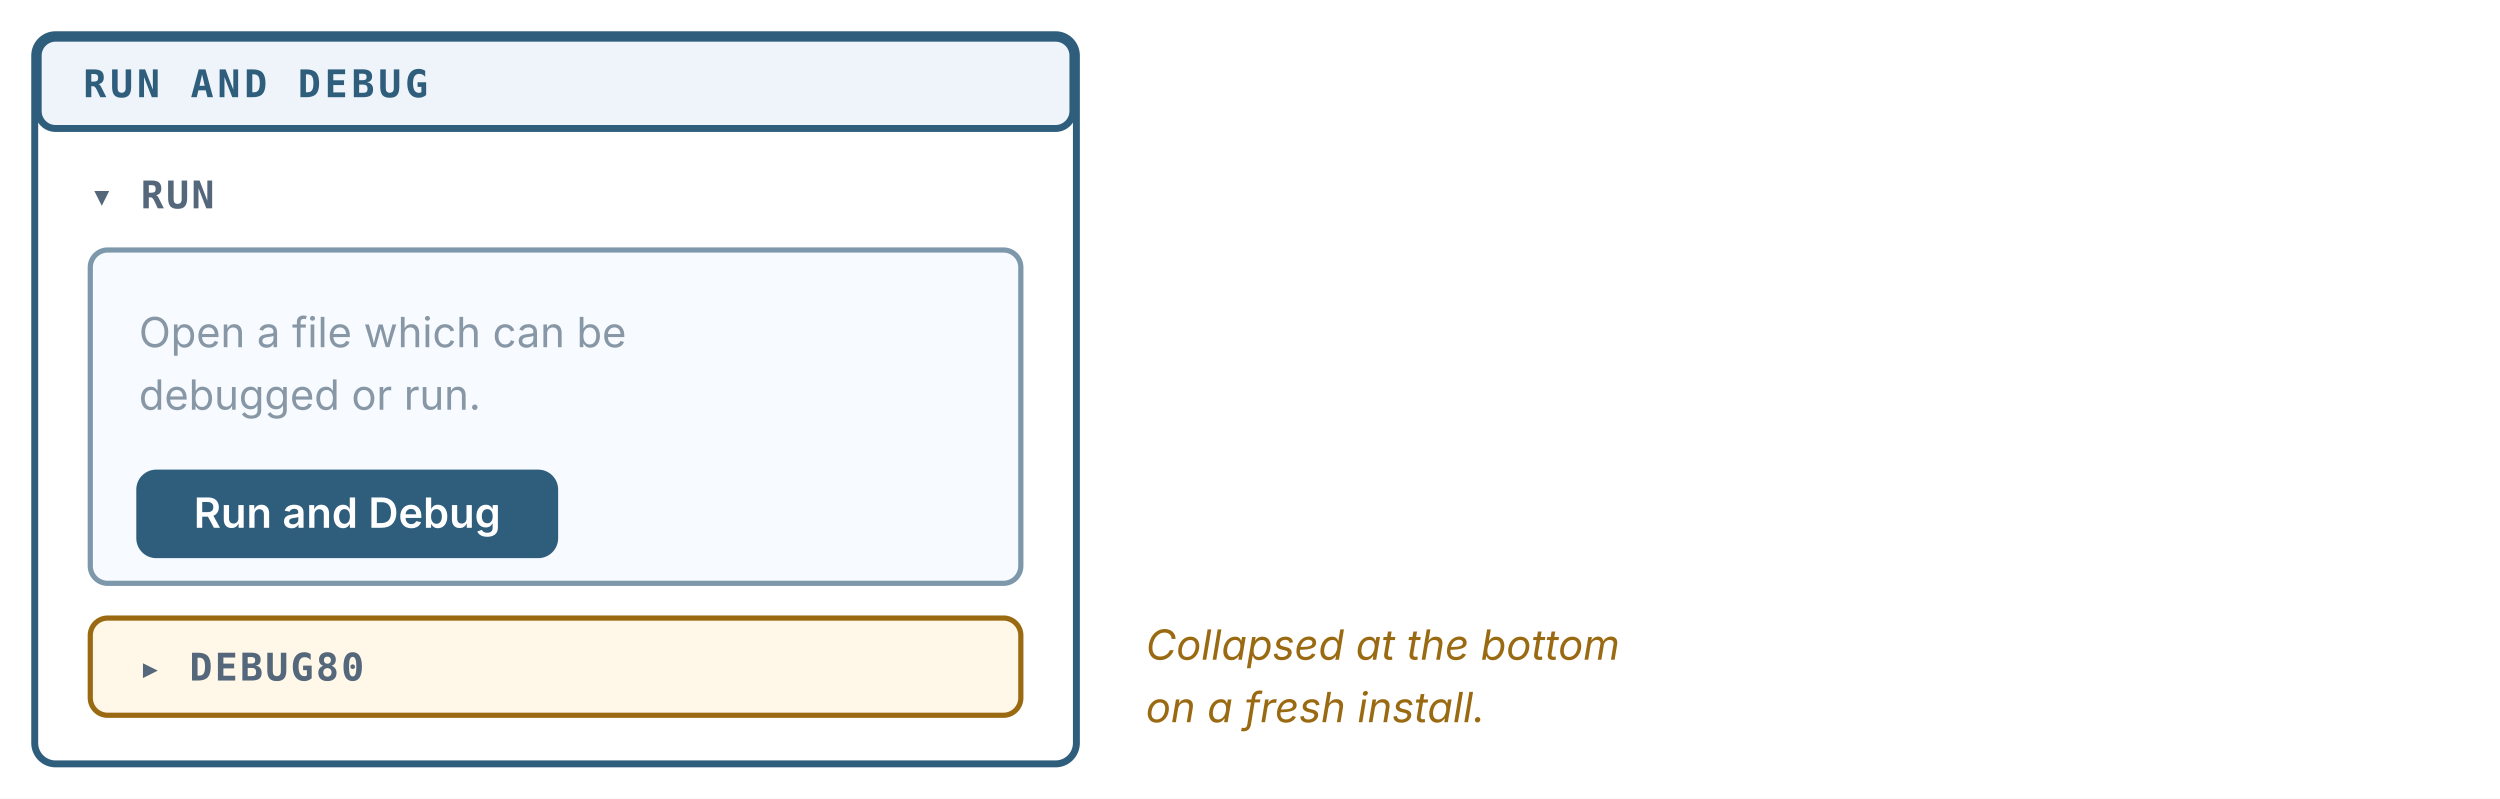
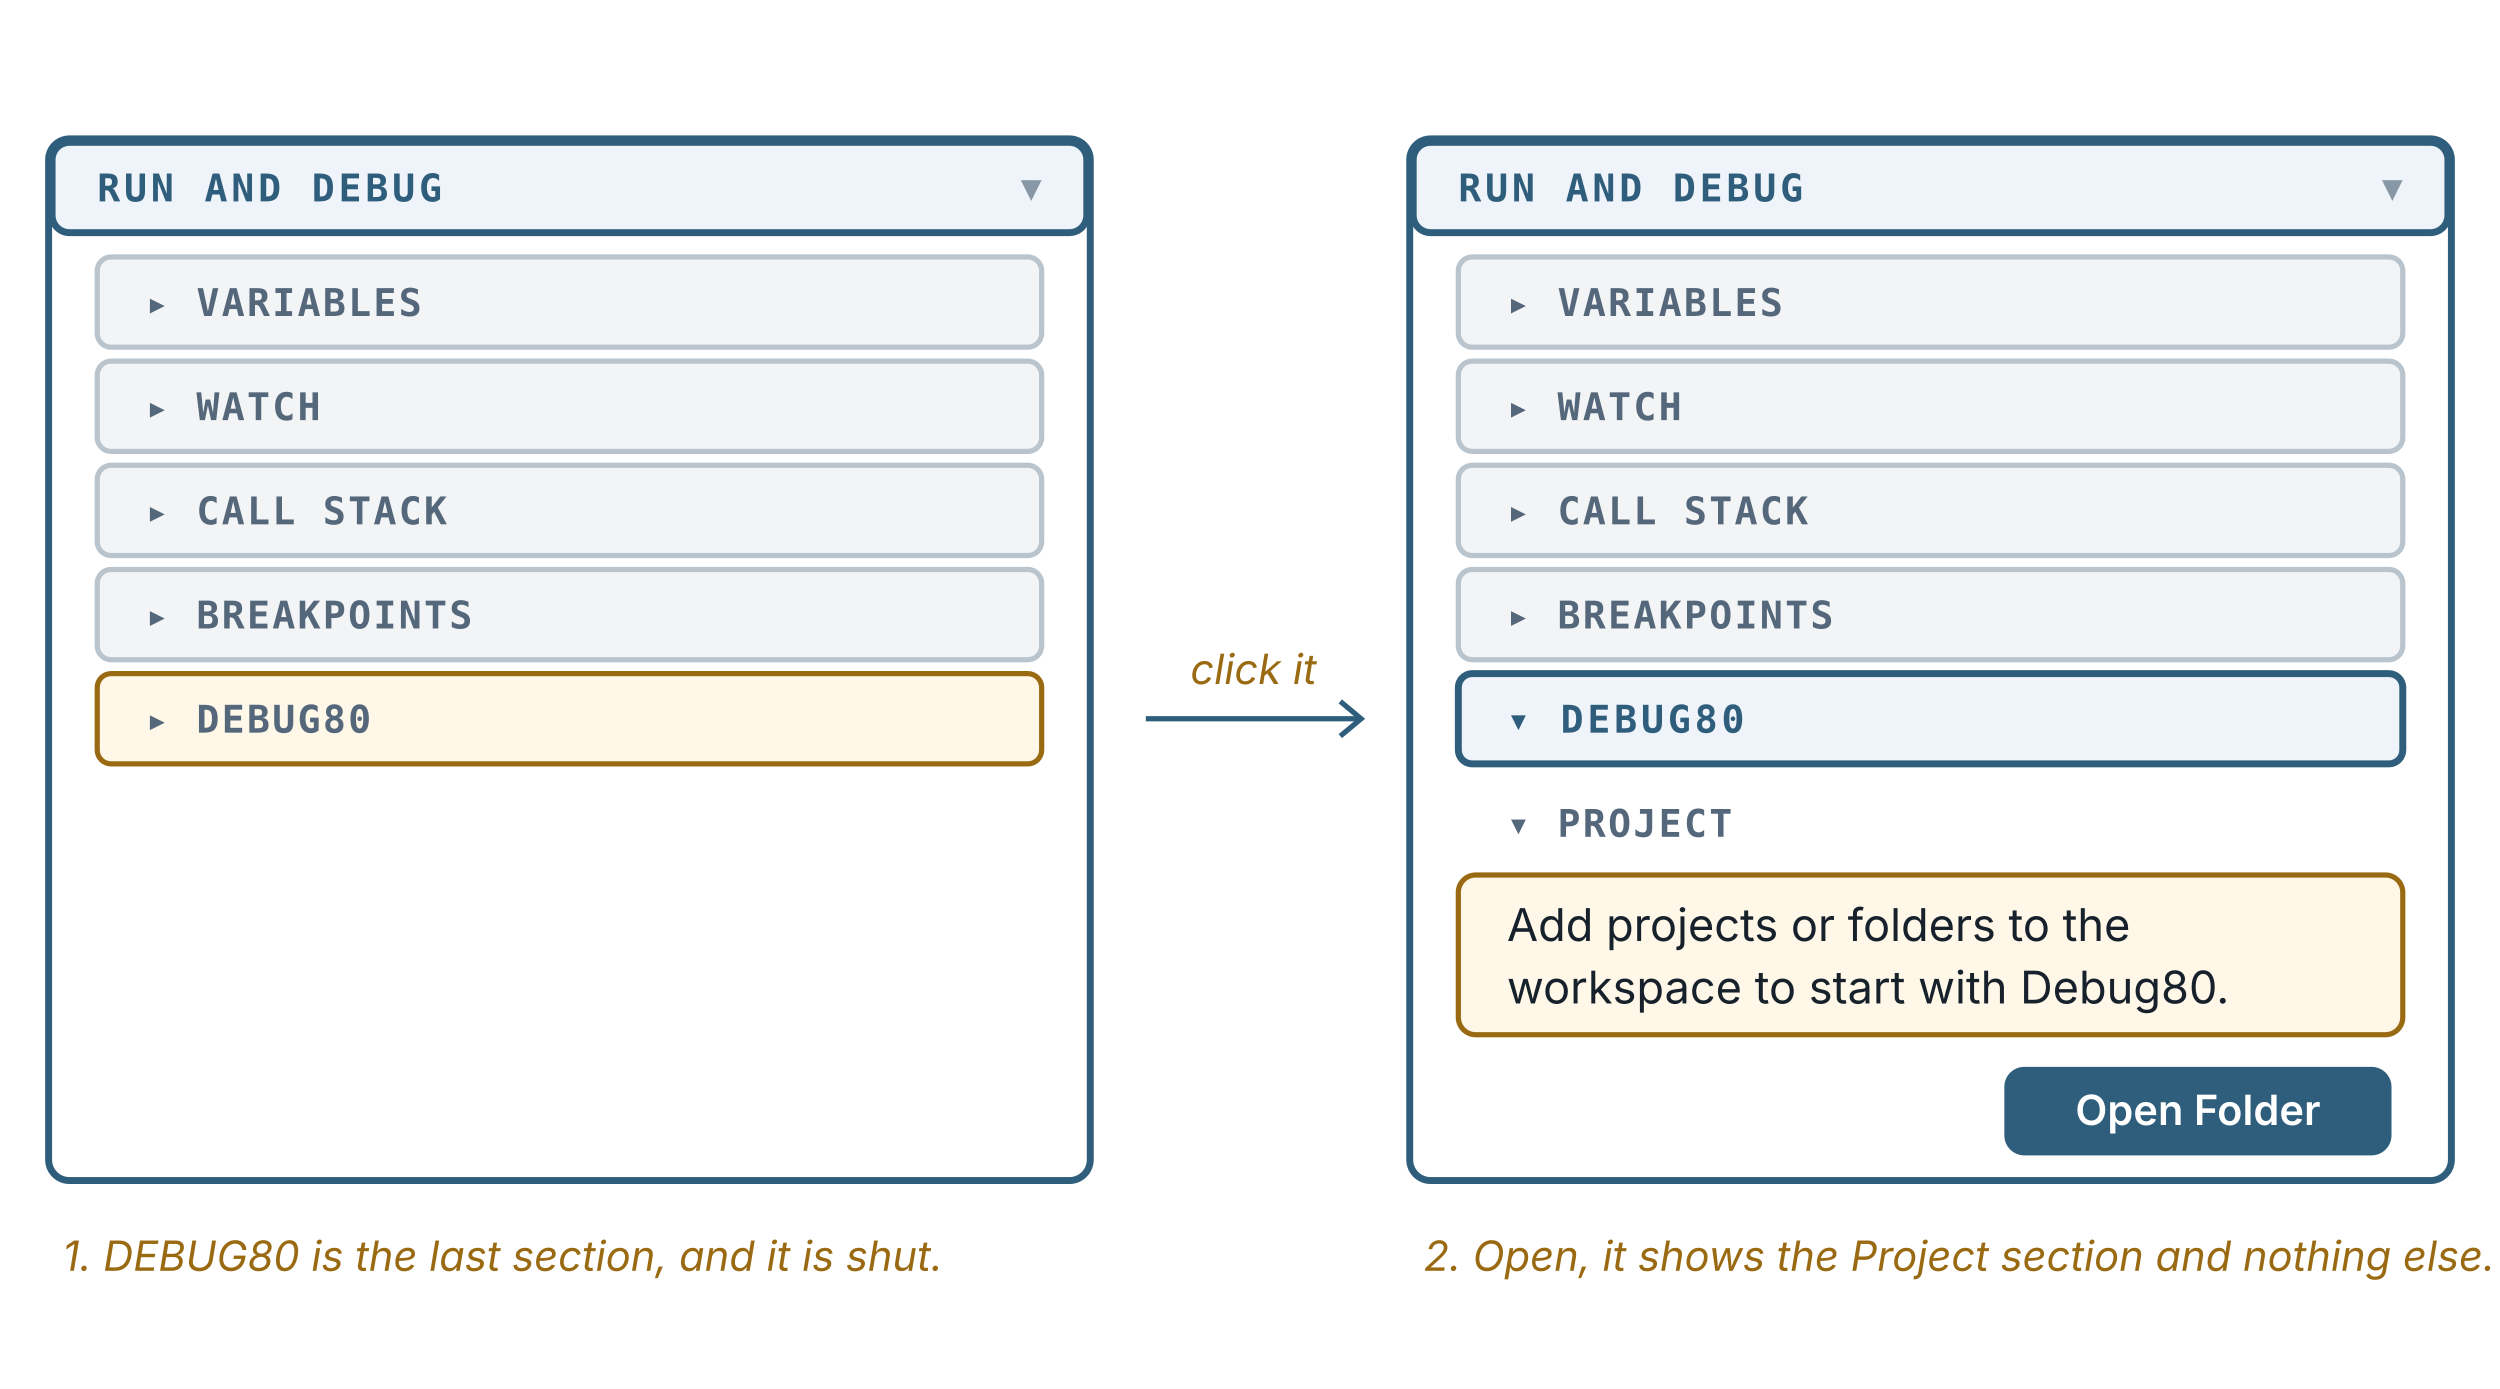
- <svg xmlns="http://www.w3.org/2000/svg" width="720" height="230" viewBox="0 0 720 230" role="img" aria-labelledby="t d">
+ <svg xmlns="http://www.w3.org/2000/svg" width="720" height="400" viewBox="0 0 720 400" role="img" aria-labelledby="t d">
  <defs>
    <style>
  .pnl   { fill: #ffffff; stroke: #2f5d7c; stroke-width: 2; }
  .bar   { fill: #eef4f9; stroke: #2f5d7c; stroke-width: 2; }
  .ctl   { fill: #f7fbff; stroke: #7d97ab; }
  .field { fill: #f7fbff; stroke: #7d97ab; stroke-width: 1.5; }
  .btn   { fill: #eef4f9; stroke: #2f5d7c; stroke-width: 1.5; }
  .prim  { fill: #2f5d7c; stroke: #2f5d7c; stroke-width: 1.5; }
  .card  { fill: #fff8e8; stroke: #9a6a12; stroke-width: 1.5; }
  .off   { fill: #f2f4f6; stroke: #b9c4cd; stroke-width: 1.5; }
  .lbl   { font: 600 11px ui-monospace, SFMono-Regular, Menlo, monospace; fill: #55677a; letter-spacing: .06em; }
  .val   { font: 13px system-ui, -apple-system, "Segoe UI", sans-serif; fill: #17212b; }
  .valm  { font: 13px ui-monospace, SFMono-Regular, Menlo, monospace; fill: #17212b; }
  .btxt  { font: 600 12px system-ui, -apple-system, "Segoe UI", sans-serif; fill: #17212b; }
  .ptxt  { font: 600 12px system-ui, -apple-system, "Segoe UI", sans-serif; fill: #ffffff; }
  .dim   { font: 12px system-ui, -apple-system, "Segoe UI", sans-serif; fill: #8797a5; }
  .stat  { font: 12px ui-monospace, SFMono-Regular, Menlo, monospace; fill: #55677a; }
  .ok    { fill: #1a7f37; }
  .head  { font: 600 11px ui-monospace, SFMono-Regular, Menlo, monospace; fill: #2f5d7c; letter-spacing: .1em; }
  .note  { font: italic 12px system-ui, -apple-system, "Segoe UI", sans-serif; fill: #9a6a12; }
</style>
  </defs>
-   <rect width="720" height="230" fill="#ffffff" />
-   <rect class="pnl" x="10" y="10" width="300" height="210" rx="6" />
-   <rect class="bar" x="11" y="11" width="298" height="26" rx="5" />
-   <text class="head" x="24" y="28" text-anchor="start">RUN AND DEBUG</text>
-   <text class="lbl" x="26" y="60" text-anchor="start">▾  RUN</text>
-   <rect class="field" x="26" y="72" width="268" height="96" rx="5" />
-   <text class="dim" x="40" y="100" text-anchor="start">Open a file which can be</text>
-   <text class="dim" x="40" y="118" text-anchor="start">debugged or run.</text>
-   <rect class="prim" x="40" y="136" width="120" height="24" rx="5" />
-   <text class="ptxt" x="100" y="152" text-anchor="middle">Run and Debug</text>
-   <rect class="card" x="26" y="178" width="268" height="28" rx="5" />
-   <text class="lbl" x="40" y="196" text-anchor="start">▸  DEBUG80</text>
-   <text class="note" x="330" y="190" text-anchor="start">Collapsed at the bottom</text>
-   <text class="note" x="330" y="208" text-anchor="start">on a fresh install.</text>
+   <rect width="720" height="400" fill="#ffffff" />
+   <rect class="pnl" x="14" y="40" width="300" height="300" rx="6" />
+   <rect class="bar" x="15" y="41" width="298" height="26" rx="5" />
+   <text class="head" x="28" y="58" text-anchor="start">RUN AND DEBUG</text>
+   <text class="dim" x="300" y="58" text-anchor="end">▾</text>
+   <text class="note" x="18" y="366" text-anchor="start">1. DEBUG80 is the last section, and it is shut.</text>
+   <rect class="off" x="28" y="74" width="272" height="26" rx="4" />
+   <text class="lbl" x="42" y="91" text-anchor="start">▸  VARIABLES</text>
+   <rect class="off" x="28" y="104" width="272" height="26" rx="4" />
+   <text class="lbl" x="42" y="121" text-anchor="start">▸  WATCH</text>
+   <rect class="off" x="28" y="134" width="272" height="26" rx="4" />
+   <text class="lbl" x="42" y="151" text-anchor="start">▸  CALL STACK</text>
+   <rect class="off" x="28" y="164" width="272" height="26" rx="4" />
+   <text class="lbl" x="42" y="181" text-anchor="start">▸  BREAKPOINTS</text>
+   <rect class="card" x="28" y="194" width="272" height="26" rx="4" />
+   <text class="lbl" x="42" y="211" text-anchor="start">▸  DEBUG80</text>
+   <path d="M330 207 H392" stroke="#2f5d7c" stroke-width="1.5" />
+   <path d="M386 202 L392 207 L386 212" fill="none" stroke="#2f5d7c" stroke-width="1.5" />
+   <text class="note" x="361" y="197" text-anchor="middle">click it</text>
+   <rect class="pnl" x="406" y="40" width="300" height="300" rx="6" />
+   <rect class="bar" x="407" y="41" width="298" height="26" rx="5" />
+   <text class="head" x="420" y="58" text-anchor="start">RUN AND DEBUG</text>
+   <text class="dim" x="692" y="58" text-anchor="end">▾</text>
+   <text class="note" x="410" y="366" text-anchor="start">2. Open, it shows the Project section and nothing else.</text>
+   <rect class="off" x="420" y="74" width="272" height="26" rx="4" />
+   <text class="lbl" x="434" y="91" text-anchor="start">▸  VARIABLES</text>
+   <rect class="off" x="420" y="104" width="272" height="26" rx="4" />
+   <text class="lbl" x="434" y="121" text-anchor="start">▸  WATCH</text>
+   <rect class="off" x="420" y="134" width="272" height="26" rx="4" />
+   <text class="lbl" x="434" y="151" text-anchor="start">▸  CALL STACK</text>
+   <rect class="off" x="420" y="164" width="272" height="26" rx="4" />
+   <text class="lbl" x="434" y="181" text-anchor="start">▸  BREAKPOINTS</text>
+   <rect class="bar" x="420" y="194" width="272" height="26" rx="4" />
+   <text class="head" x="434" y="211" text-anchor="start">▾  DEBUG80</text>
+   <text class="lbl" x="434" y="241" text-anchor="start">▾  PROJECT</text>
+   <rect class="card" x="420" y="252" width="272" height="46" rx="5" />
+   <text class="val" x="434" y="271" text-anchor="start">Add projects or folders to the</text>
+   <text class="val" x="434" y="289" text-anchor="start">workspace to start with Debug80.</text>
+   <rect class="prim" x="578" y="308" width="110" height="24" rx="5" />
+   <text class="ptxt" x="633" y="324" text-anchor="middle">Open Folder</text>
</svg>
